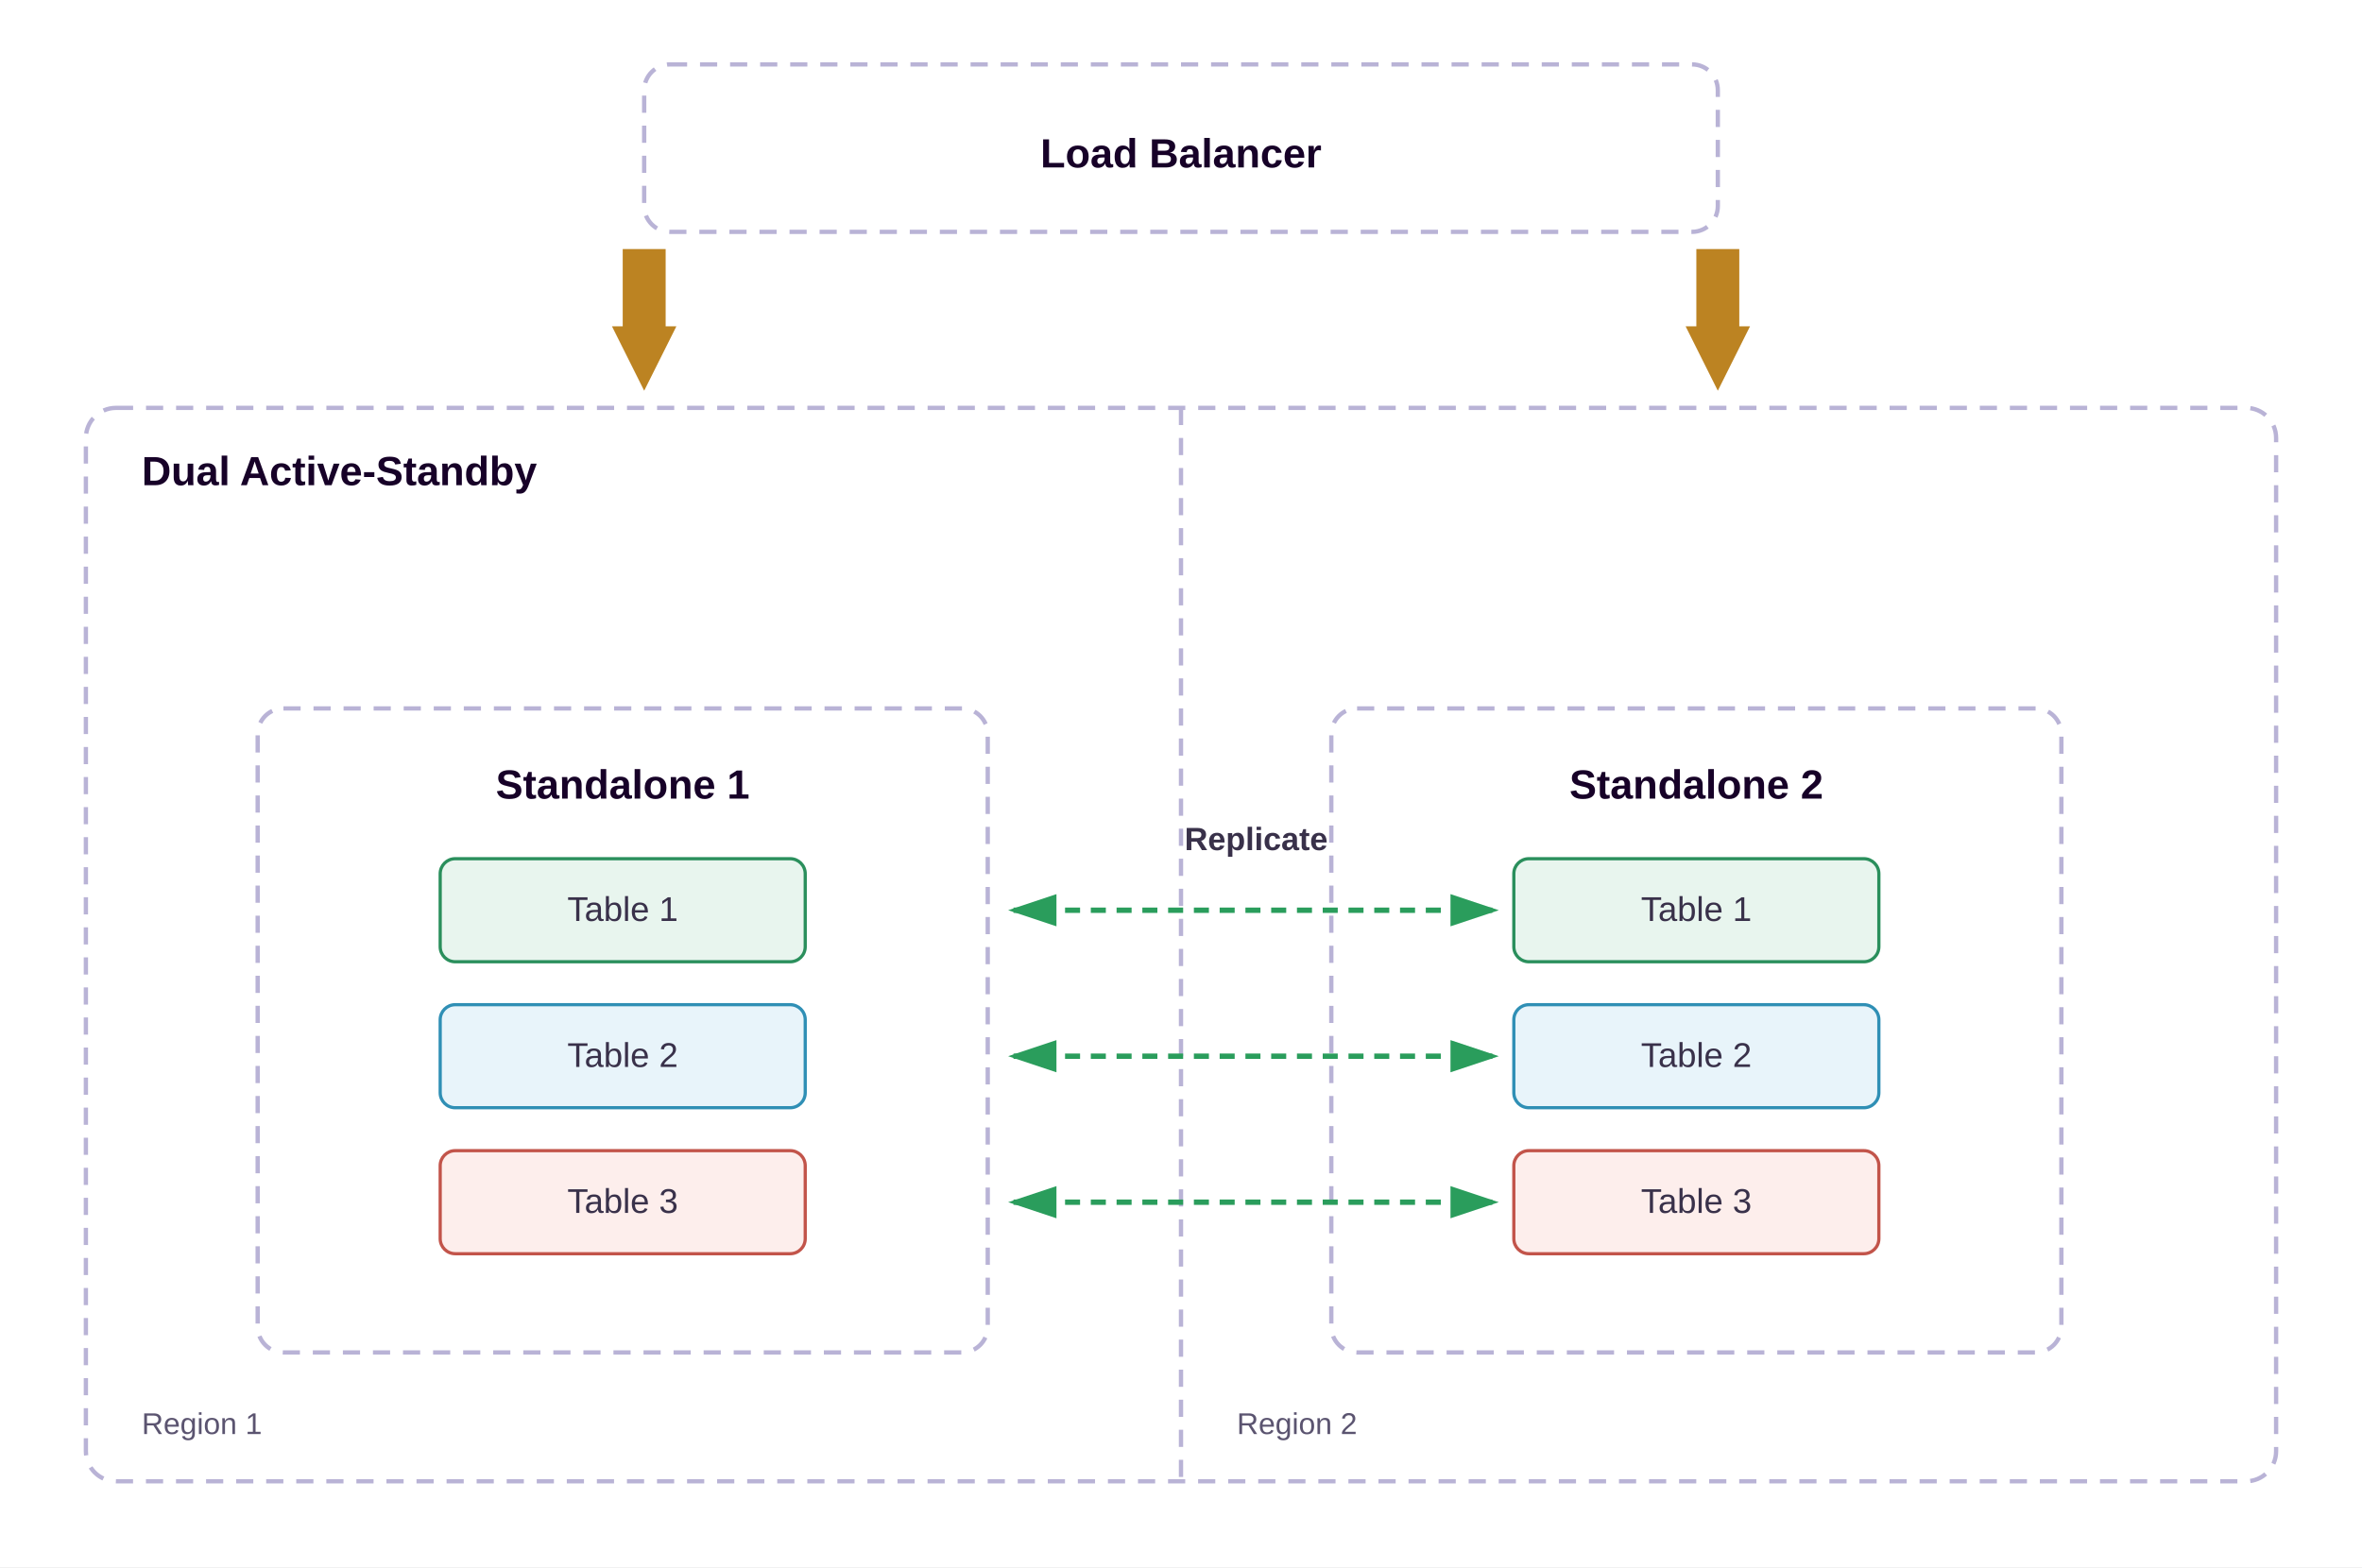
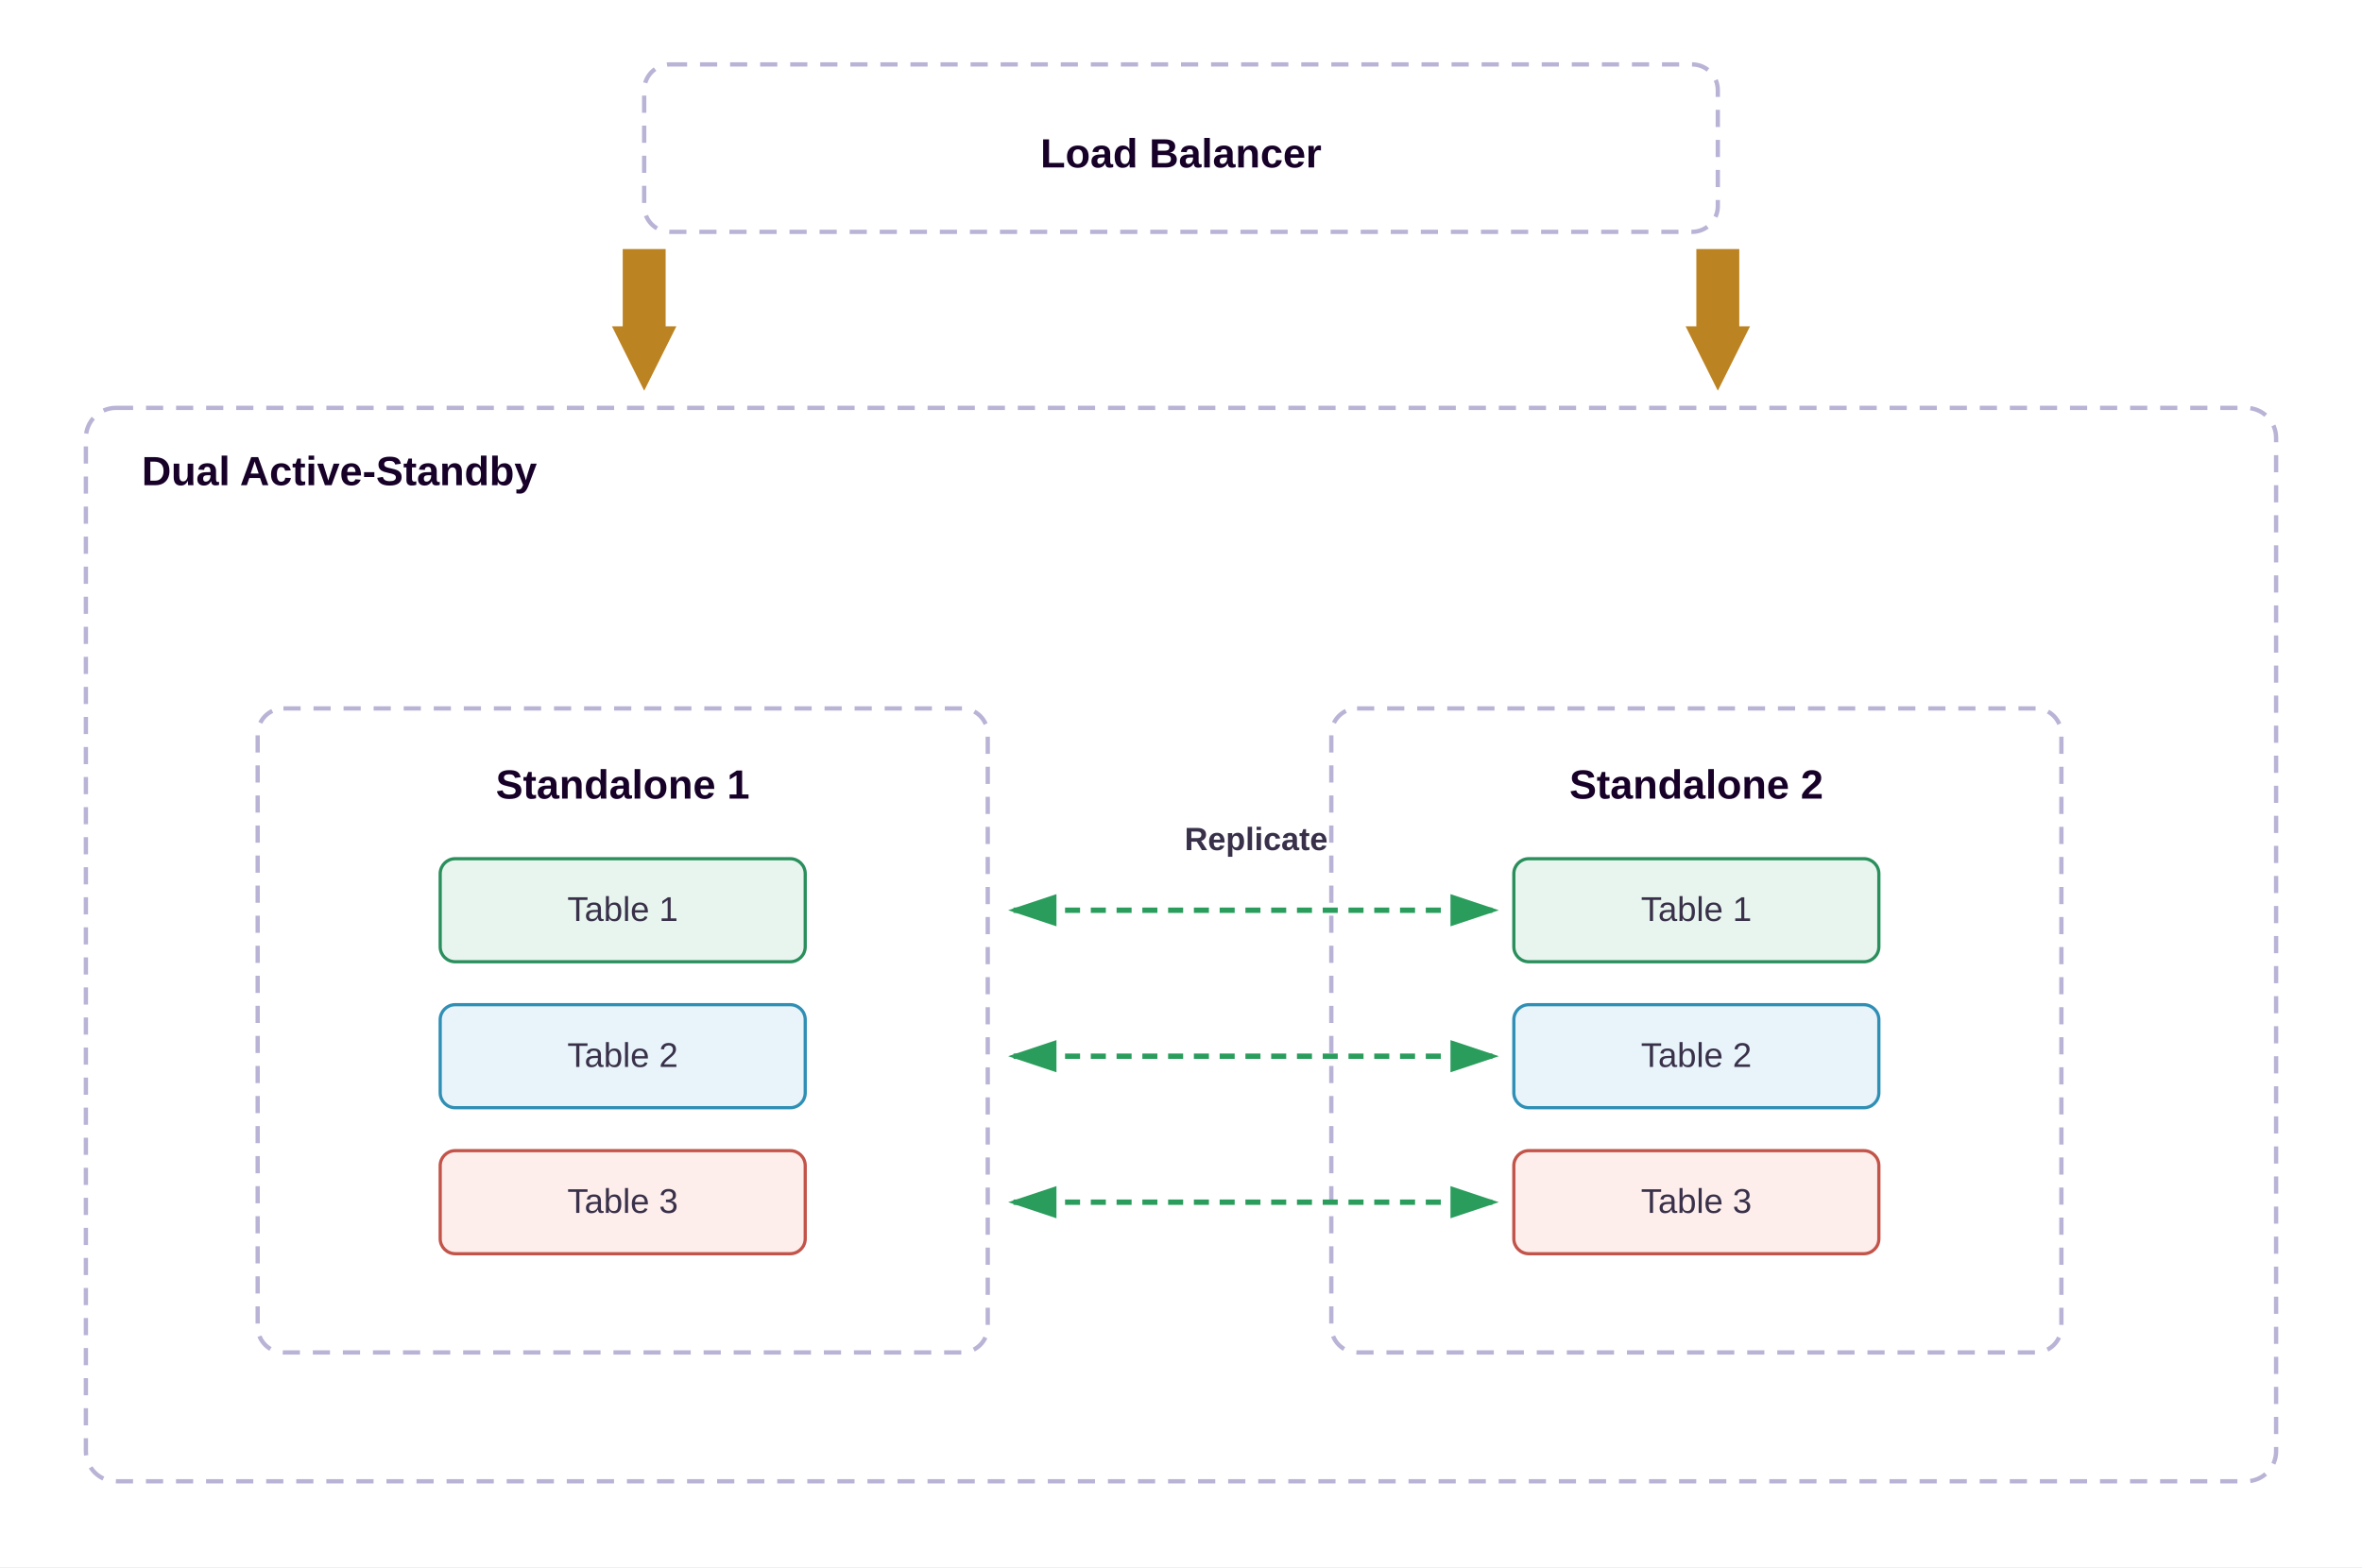
<svg xmlns="http://www.w3.org/2000/svg" width="1100" height="730" viewBox="0 0 1100 730" role="img" aria-labelledby="title description">
  <defs>
    <marker id="a" markerWidth="10" markerHeight="10" refX="9" refY="3" orient="auto" markerUnits="strokeWidth">
      <path d="M0,0 L0,6 L9,3 z" fill="#6f6fff" />
    </marker>
    <marker id="g" markerWidth="10" markerHeight="10" refX="9" refY="3" orient="auto" markerUnits="strokeWidth">
      <path d="M0,0 L0,6 L9,3 z" fill="#2a9d5c" />
    </marker>
    <marker id="gs" markerWidth="10" markerHeight="10" refX="1" refY="3" orient="auto" markerUnits="strokeWidth">
      <path d="M9,0 L9,6 L0,3 z" fill="#2a9d5c" />
    </marker>
    <marker id="as" markerWidth="10" markerHeight="10" refX="1" refY="3" orient="auto" markerUnits="strokeWidth">
      <path d="M9,0 L9,6 L0,3 z" fill="#6f6fff" />
    </marker>
    <marker id="am" markerWidth="10" markerHeight="10" refX="9" refY="3" orient="auto" markerUnits="strokeWidth">
      <path d="M0,0 L0,6 L9,3 z" fill="#b5760a" />
    </marker>
    <style>
      .t { font: 600 19px Arial, sans-serif; fill: #170128; }
      .l { font: 16px Arial, sans-serif; fill: #39314a; }
      .s { font: 14px Arial, sans-serif; fill: #5b5470; }
      .m { font: 15px "DejaVu Sans Mono", Menlo, monospace; fill: #39314a; }
      .mt { font: 600 17px "DejaVu Sans Mono", Menlo, monospace; fill: #170128; }
      .ms { font: 12px "DejaVu Sans Mono", Menlo, monospace; fill: #ffffff; }
      .zone { fill: #ffffff; stroke: #b9b3d6; stroke-width: 2; stroke-dasharray: 8 6; }
      .node { fill: #f3f2ff; stroke: #6f6fff; stroke-width: 2; }
      .infra { fill: #eefaff; stroke: #2491ad; stroke-width: 2; }
      .wal { fill: #fdf4e3; stroke: #b5760a; stroke-width: 2; }
      .fail { fill: #fff4f4; stroke: #d64545; stroke-width: 2; }
      .flow { fill: none; stroke: #6f6fff; stroke-width: 2.5; marker-end: url(#a); }
      .bus { fill: none; stroke: #6f6fff; stroke-width: 2.5; }
      .rep { fill: none; stroke: #2a9d5c; stroke-width: 2.5; stroke-dasharray: 7 5;
              marker-end: url(#g); }
      .rep2 { fill: none; stroke: #2a9d5c; stroke-width: 2.5; stroke-dasharray: 7 5;
               marker-start: url(#gs); marker-end: url(#g); }
      .lbl { font: 600 15px Arial, sans-serif; fill: #39314a; }
    </style>
  </defs>
  <rect width="1100" height="730" fill="#ffffff" />
  <rect class="zone" x="300" y="30" width="500" height="78" rx="12" />
  <text class="t" x="550" y="78" text-anchor="middle">Load Balancer</text>
  <polygon points="290,116 290,152 285,152 300,182 315,152 310,152 310,116" fill="#b5760a" opacity="0.9" />
  <polygon points="790,116 790,152 785,152 800,182 815,152 810,152 810,116" fill="#b5760a" opacity="0.9" />
  <rect class="zone" x="40" y="190" width="1020" height="500" rx="14" />
  <text class="t" x="66" y="226" text-anchor="start">Dual Active-Standby</text>
-   <line x1="550" y1="190" x2="550" y2="690" stroke="#b9b3d6" stroke-width="2" stroke-dasharray="8 6" />
  <rect class="zone" x="120" y="330" width="340" height="300" rx="12" />
  <text class="t" x="290" y="372" text-anchor="middle">Standalone 1</text>
  <rect x="205" y="400" width="170" height="48" rx="7" fill="#e8f5ee" stroke="#2a8f5c" stroke-width="1.5" />
  <text class="l" x="290" y="429" text-anchor="middle" fill="#2a8f5c">Table 1</text>
  <rect x="205" y="468" width="170" height="48" rx="7" fill="#e8f4fa" stroke="#2f8fb5" stroke-width="1.5" />
  <text class="l" x="290" y="497" text-anchor="middle" fill="#2f8fb5">Table 2</text>
  <rect x="205" y="536" width="170" height="48" rx="7" fill="#fdeeec" stroke="#c2544a" stroke-width="1.5" />
  <text class="l" x="290" y="565" text-anchor="middle" fill="#c2544a">Table 3</text>
  <rect class="zone" x="620" y="330" width="340" height="300" rx="12" />
  <text class="t" x="790" y="372" text-anchor="middle">Standalone 2</text>
  <rect x="705" y="400" width="170" height="48" rx="7" fill="#e8f5ee" stroke="#2a8f5c" stroke-width="1.5" />
  <text class="l" x="790" y="429" text-anchor="middle" fill="#2a8f5c">Table 1</text>
  <rect x="705" y="468" width="170" height="48" rx="7" fill="#e8f4fa" stroke="#2f8fb5" stroke-width="1.5" />
  <text class="l" x="790" y="497" text-anchor="middle" fill="#2f8fb5">Table 2</text>
  <rect x="705" y="536" width="170" height="48" rx="7" fill="#fdeeec" stroke="#c2544a" stroke-width="1.5" />
  <text class="l" x="790" y="565" text-anchor="middle" fill="#c2544a">Table 3</text>
  <path class="rep2" d="M472 424 L698 424" />
  <path class="rep2" d="M472 492 L698 492" />
  <path class="rep2" d="M472 560 L698 560" />
  <text class="lbl" x="585" y="396" text-anchor="middle">Replicate</text>
-   <text class="s" x="66" y="668" text-anchor="start">Region 1</text>
-   <text class="s" x="576" y="668" text-anchor="start">Region 2</text>
</svg>
